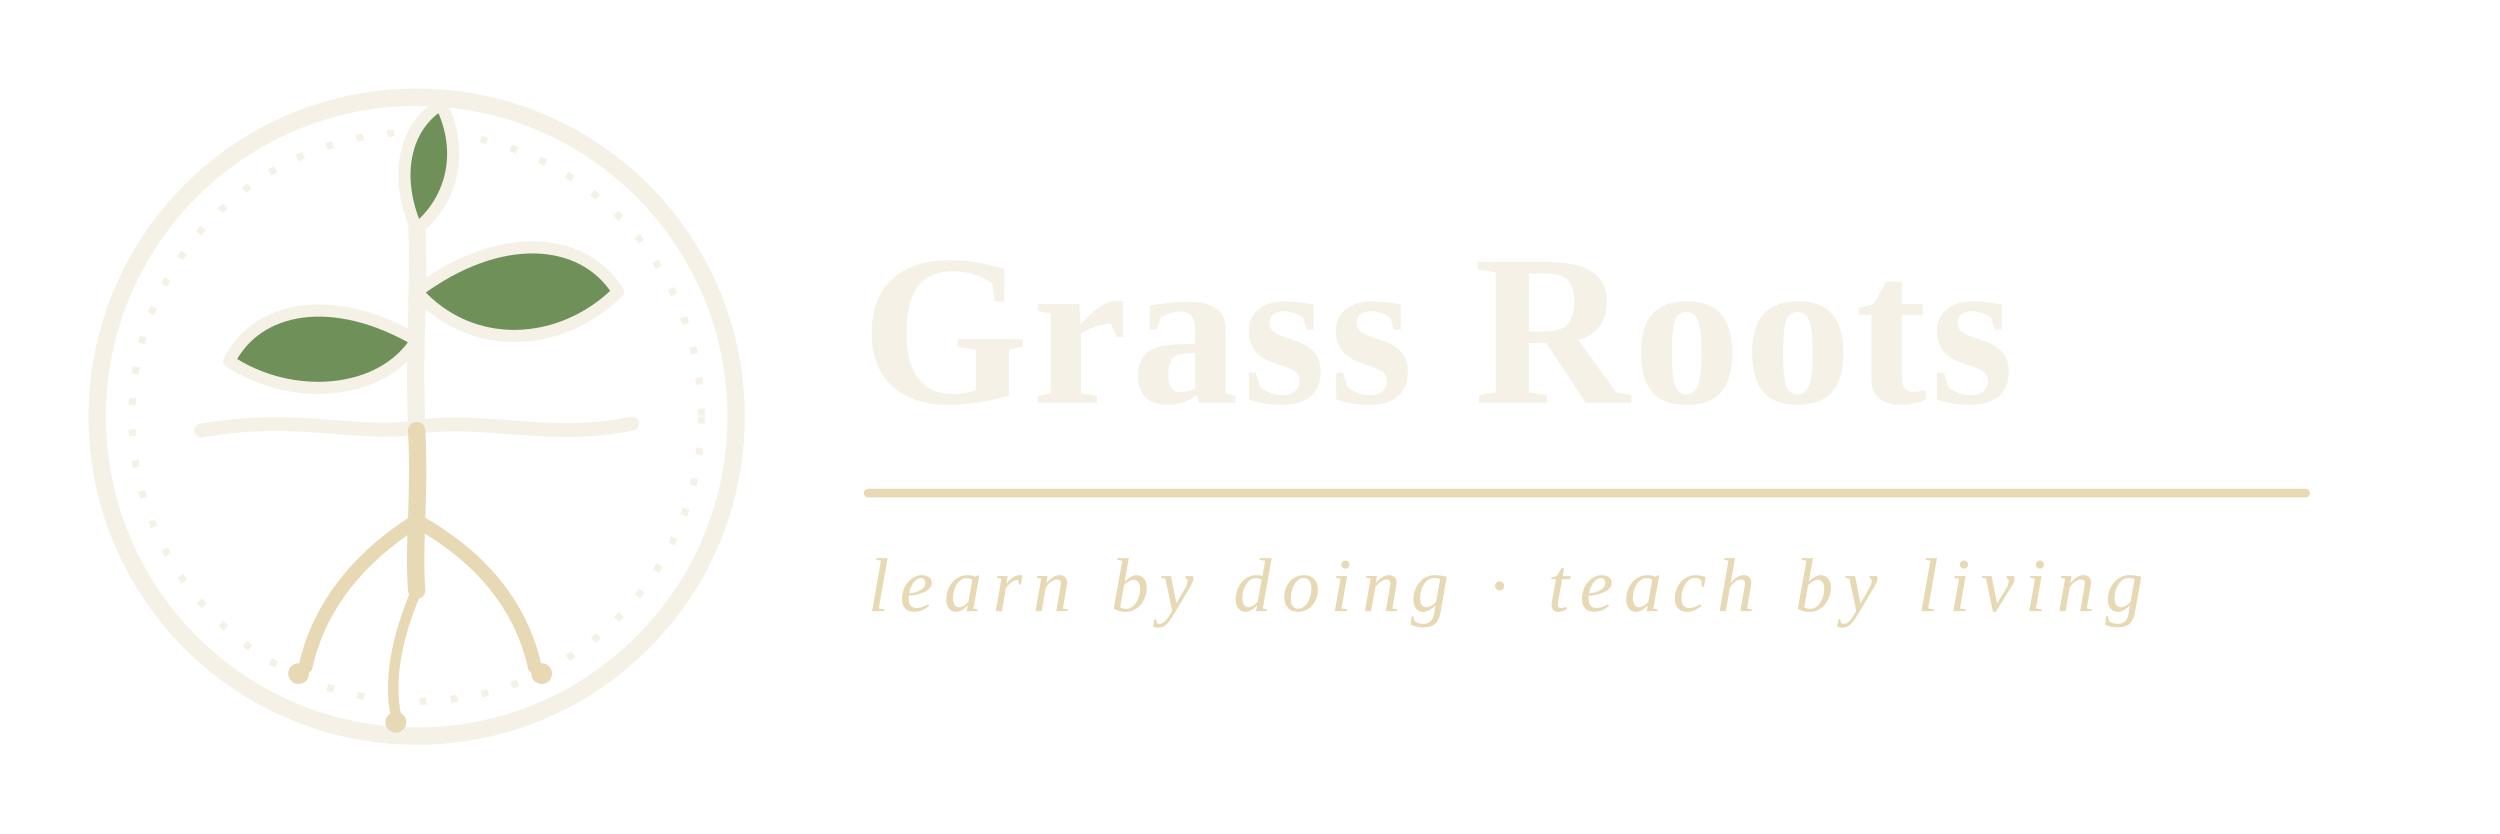
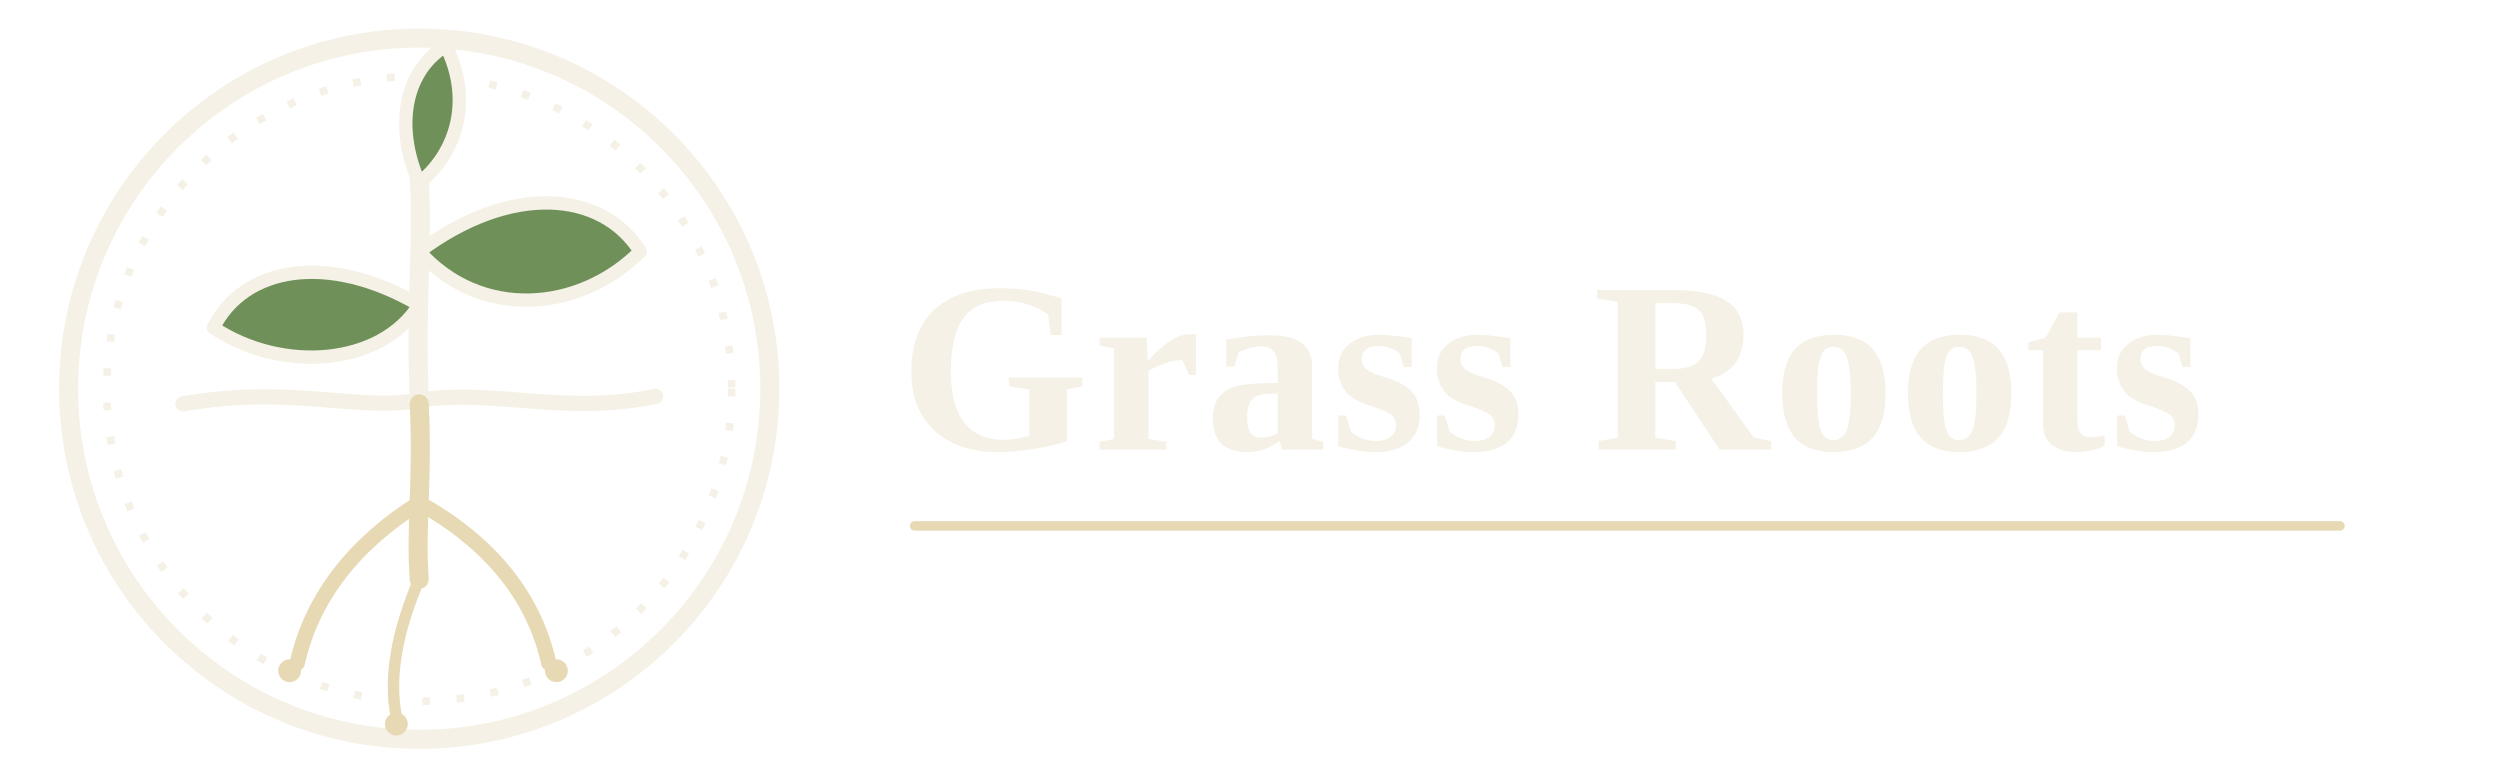
- <svg xmlns="http://www.w3.org/2000/svg" viewBox="0 0 720 240" role="img" aria-label="Grass Roots horizontal logo">
+ <svg xmlns="http://www.w3.org/2000/svg" viewBox="10 18 656 200" role="img" aria-label="Grass Roots">
  <defs>
    <style>
      .stamp { fill: none; stroke: #f5f1e6; }
      .leaf  { fill: #6f9159; stroke: #f5f1e6; stroke-width: 3.5; stroke-linejoin: round; }
      .root  { fill: none; stroke: #e8d9b5; stroke-linecap: round; stroke-linejoin: round; }
      .stem  { fill: none; stroke: #f5f1e6; stroke-linecap: round; }
      .word  { fill: #f5f1e6; font-family: Georgia, 'Times New Roman', serif; font-weight: 700; }
-       .tag   { fill: #e8d9b5; font-family: Georgia, 'Times New Roman', serif; font-style: italic; }
      .seed  { fill: #e8d9b5; }
    </style>
  </defs>
  <circle class="stamp" cx="120" cy="120" r="92" stroke-width="5" />
  <circle class="stamp" cx="120" cy="120" r="82" stroke-width="2" stroke-dasharray="2 7" />
  <path class="stem" stroke-width="4" d="M58 124 C 86 119 104 126 120 123 C 140 120 158 127 182 122" />
  <path class="stem" stroke-width="5" d="M120 122 C 119 98 121 82 120 64" />
  <path class="leaf" d="M120 98 C 96 84 74 88 66 104 C 84 116 110 114 120 98 Z" />
  <path class="leaf" d="M120 84 C 144 66 168 68 178 84 C 162 100 136 102 120 84 Z" />
  <path class="leaf" d="M120 66 C 113 50 117 36 127 30 C 134 44 130 58 120 66 Z" />
  <path class="root" stroke-width="5" d="M120 124 C 121 144 119 156 120 170" />
  <path class="root" stroke-width="4" d="M120 150 C 104 160 92 174 88 192" />
  <path class="root" stroke-width="4" d="M120 150 C 138 160 150 174 154 192" />
  <path class="root" stroke-width="3" d="M120 170 C 114 184 112 196 114 206" />
  <circle class="seed" cx="86" cy="194" r="3" />
  <circle class="seed" cx="156" cy="194" r="3" />
  <circle class="seed" cx="114" cy="208" r="3" />
-   <text class="word" x="248" y="116" font-size="62" letter-spacing="1">Grass Roots</text>
-   <line x1="250" y1="142" x2="664" y2="142" stroke="#e8d9b5" stroke-width="2.5" stroke-linecap="round" />
-   <text class="tag" x="250" y="176" font-size="22" letter-spacing="3">learn by doing · teach by living</text>
+   <text class="word" x="246" y="136" font-size="64" letter-spacing="1">Grass Roots</text>
+   <line x1="250" y1="156" x2="624" y2="156" stroke="#e8d9b5" stroke-width="2.5" stroke-linecap="round" />
</svg>
